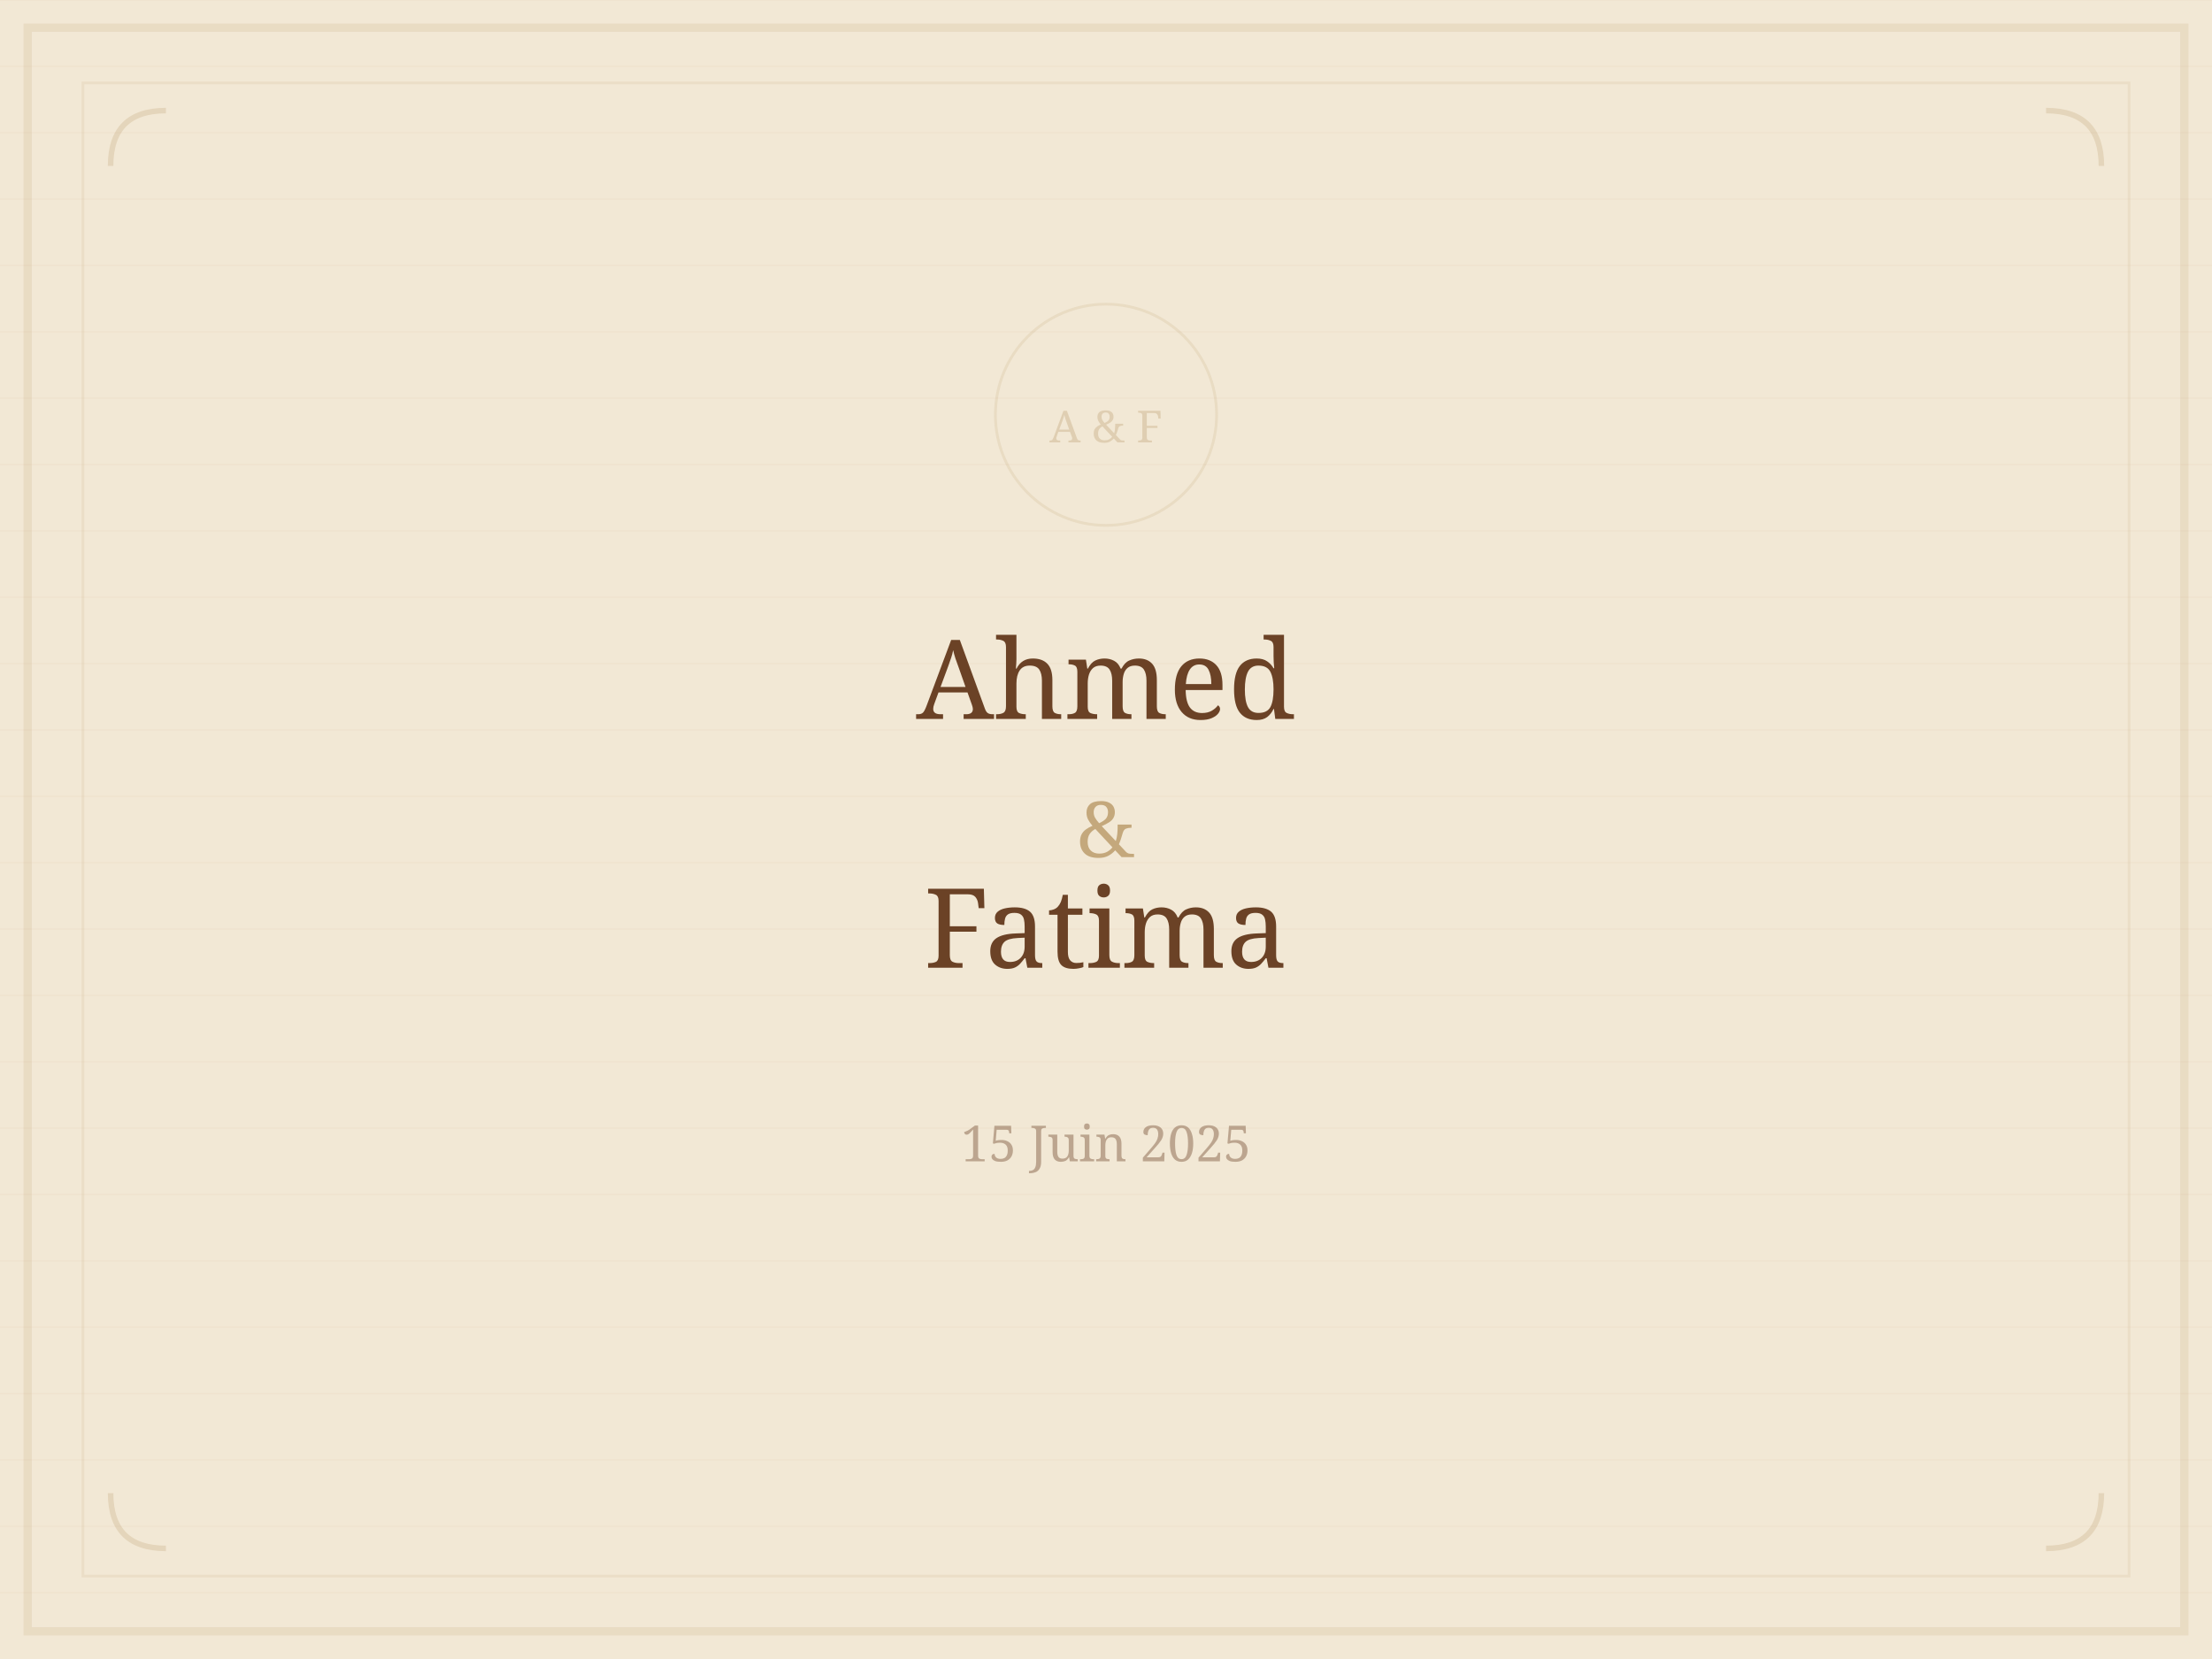
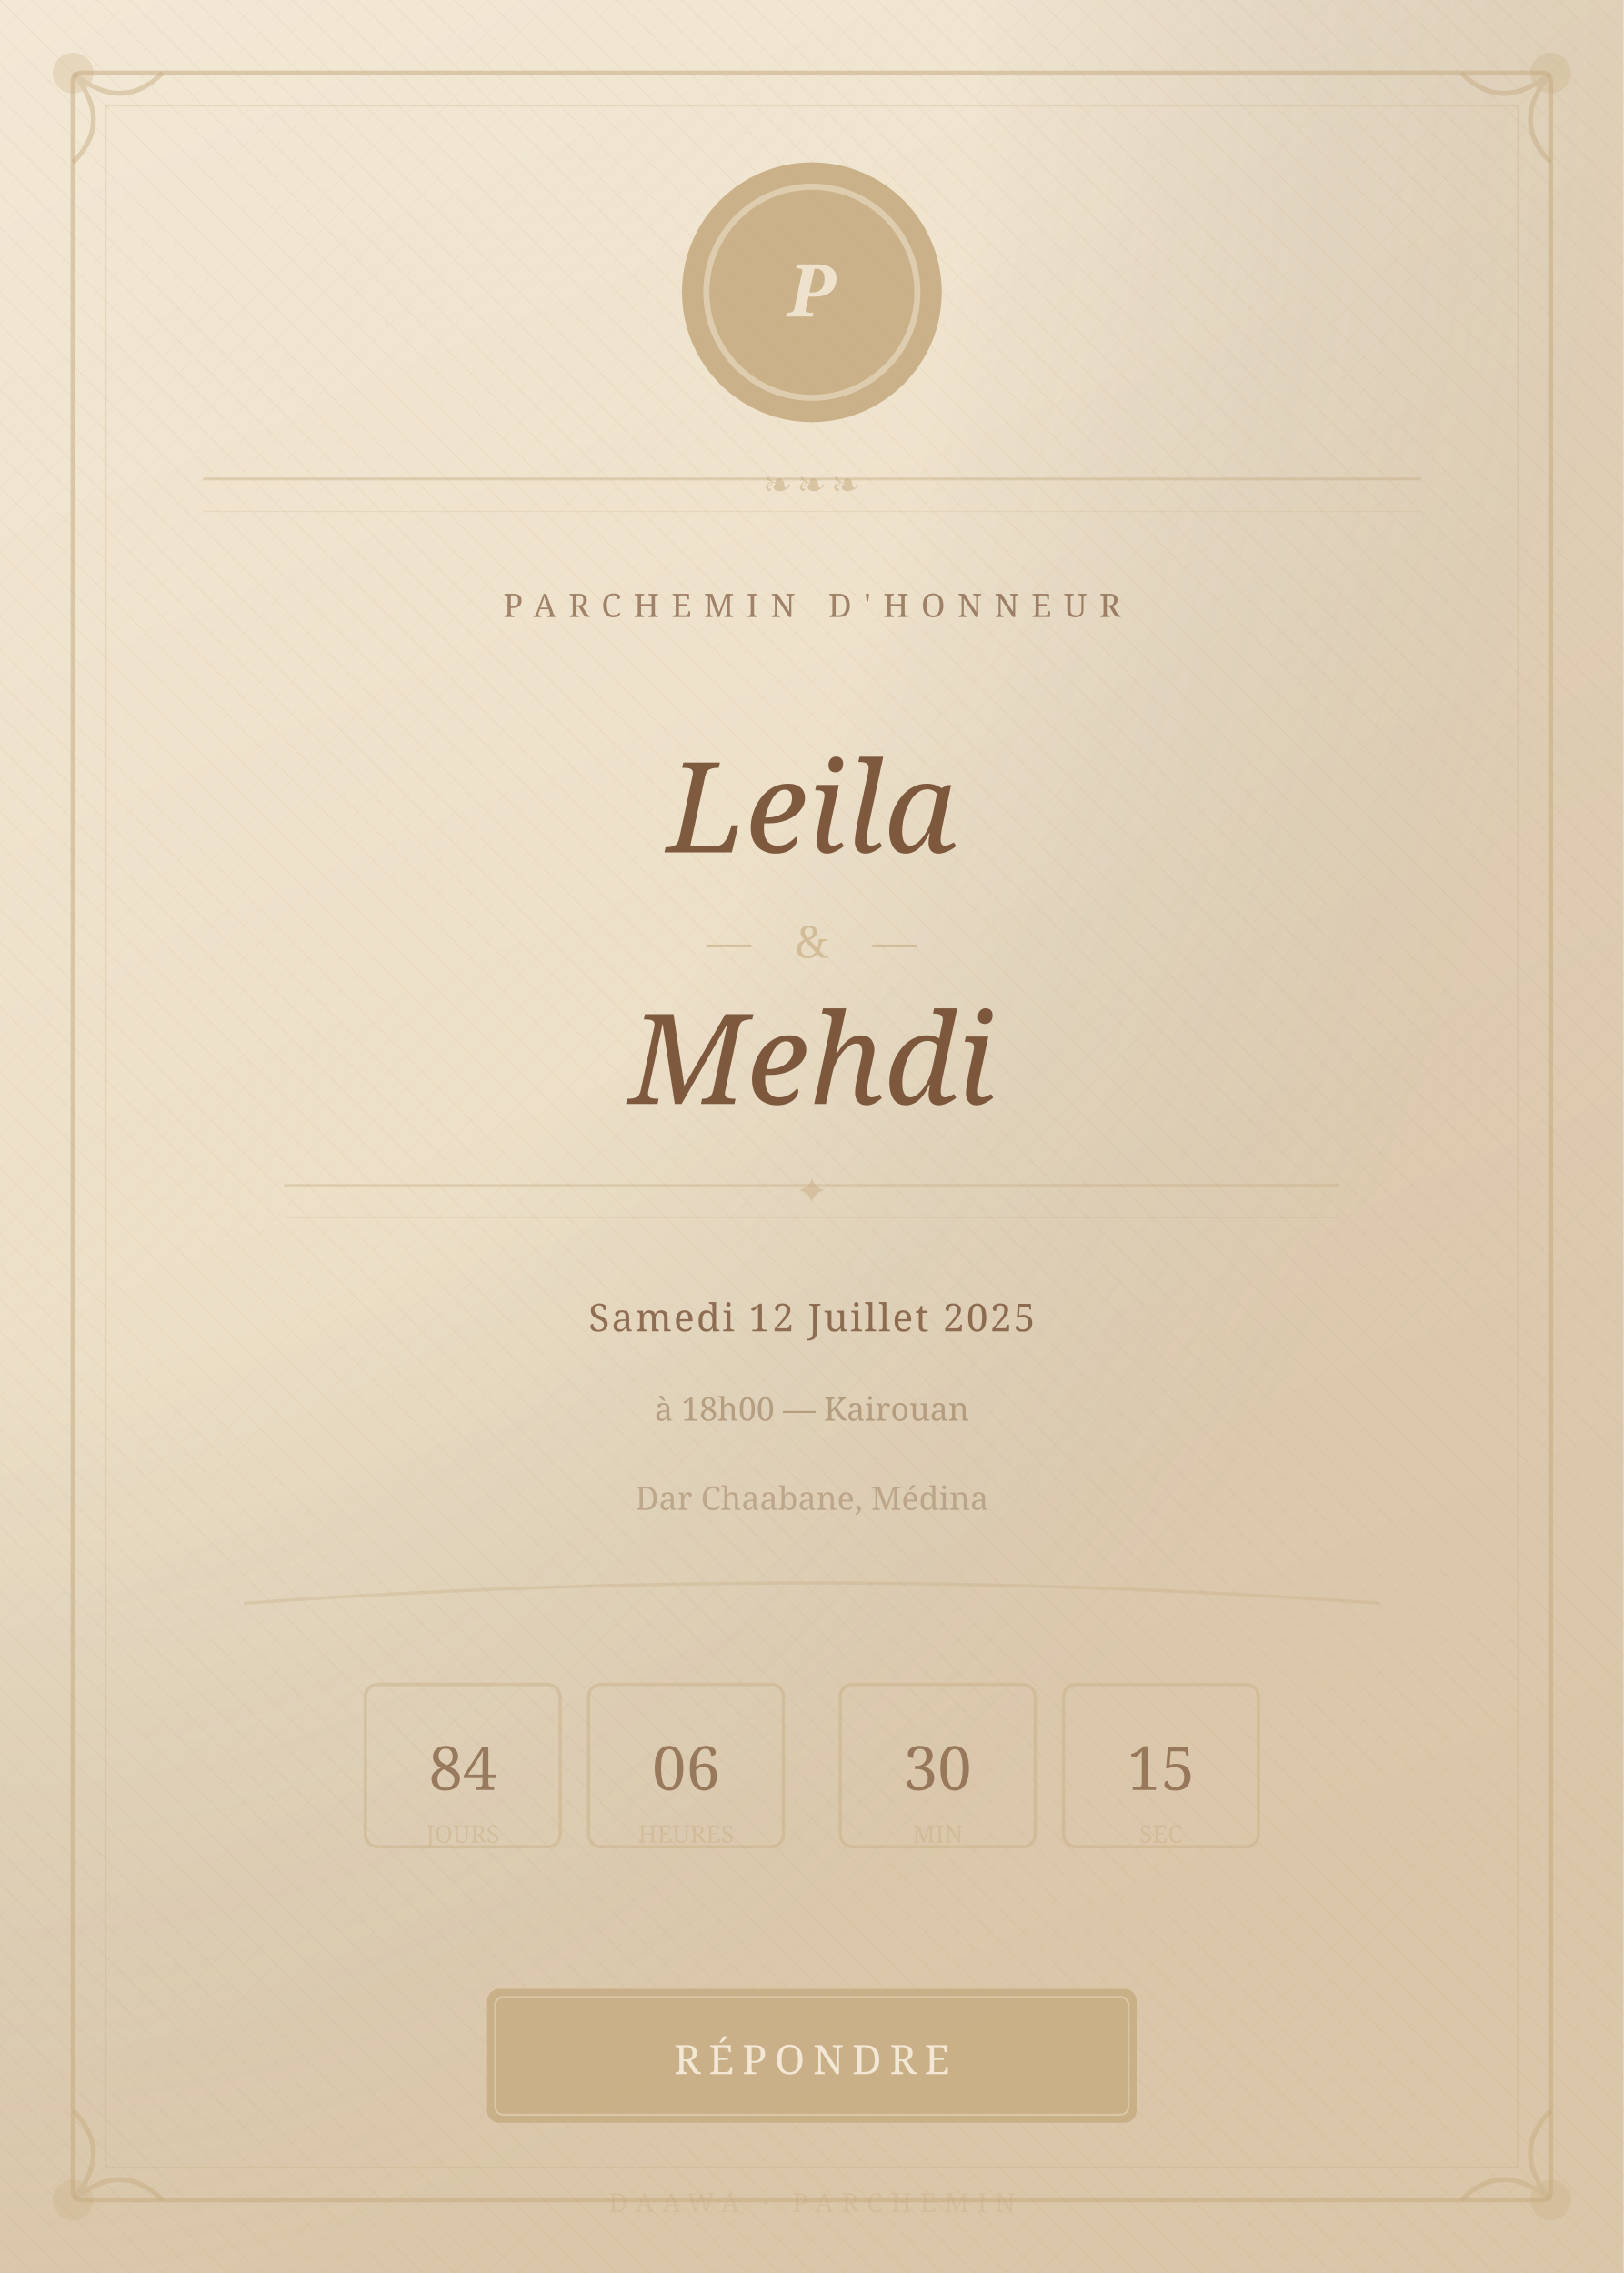
- <svg xmlns="http://www.w3.org/2000/svg" viewBox="0 0 400 300" width="400" height="300">
-   <rect width="400" height="300" fill="#F2E8D5" />
-   <line x1="0" y1="0" x2="400" y2="0" stroke="#C4A87C" stroke-width="0.2" opacity="0.08" />
-   <line x1="0" y1="12" x2="400" y2="12" stroke="#C4A87C" stroke-width="0.2" opacity="0.08" />
-   <line x1="0" y1="24" x2="400" y2="24" stroke="#C4A87C" stroke-width="0.2" opacity="0.08" />
-   <line x1="0" y1="36" x2="400" y2="36" stroke="#C4A87C" stroke-width="0.2" opacity="0.08" />
-   <line x1="0" y1="48" x2="400" y2="48" stroke="#C4A87C" stroke-width="0.2" opacity="0.08" />
-   <line x1="0" y1="60" x2="400" y2="60" stroke="#C4A87C" stroke-width="0.2" opacity="0.08" />
-   <line x1="0" y1="72" x2="400" y2="72" stroke="#C4A87C" stroke-width="0.2" opacity="0.08" />
-   <line x1="0" y1="84" x2="400" y2="84" stroke="#C4A87C" stroke-width="0.2" opacity="0.08" />
-   <line x1="0" y1="96" x2="400" y2="96" stroke="#C4A87C" stroke-width="0.2" opacity="0.08" />
-   <line x1="0" y1="108" x2="400" y2="108" stroke="#C4A87C" stroke-width="0.2" opacity="0.08" />
-   <line x1="0" y1="120" x2="400" y2="120" stroke="#C4A87C" stroke-width="0.2" opacity="0.08" />
-   <line x1="0" y1="132" x2="400" y2="132" stroke="#C4A87C" stroke-width="0.2" opacity="0.08" />
-   <line x1="0" y1="144" x2="400" y2="144" stroke="#C4A87C" stroke-width="0.2" opacity="0.08" />
-   <line x1="0" y1="156" x2="400" y2="156" stroke="#C4A87C" stroke-width="0.2" opacity="0.08" />
-   <line x1="0" y1="168" x2="400" y2="168" stroke="#C4A87C" stroke-width="0.2" opacity="0.08" />
-   <line x1="0" y1="180" x2="400" y2="180" stroke="#C4A87C" stroke-width="0.2" opacity="0.08" />
-   <line x1="0" y1="192" x2="400" y2="192" stroke="#C4A87C" stroke-width="0.2" opacity="0.08" />
-   <line x1="0" y1="204" x2="400" y2="204" stroke="#C4A87C" stroke-width="0.2" opacity="0.08" />
-   <line x1="0" y1="216" x2="400" y2="216" stroke="#C4A87C" stroke-width="0.2" opacity="0.08" />
-   <line x1="0" y1="228" x2="400" y2="228" stroke="#C4A87C" stroke-width="0.2" opacity="0.08" />
-   <line x1="0" y1="240" x2="400" y2="240" stroke="#C4A87C" stroke-width="0.2" opacity="0.08" />
-   <line x1="0" y1="252" x2="400" y2="252" stroke="#C4A87C" stroke-width="0.2" opacity="0.08" />
-   <line x1="0" y1="264" x2="400" y2="264" stroke="#C4A87C" stroke-width="0.2" opacity="0.08" />
-   <line x1="0" y1="276" x2="400" y2="276" stroke="#C4A87C" stroke-width="0.2" opacity="0.08" />
-   <line x1="0" y1="288" x2="400" y2="288" stroke="#C4A87C" stroke-width="0.2" opacity="0.08" />
-   <rect x="5" y="5" width="390" height="290" rx="0" fill="none" stroke="#C4A87C" stroke-width="1.5" opacity="0.2" />
-   <rect x="15" y="15" width="370" height="270" rx="0" fill="none" stroke="#C4A87C" stroke-width="0.5" opacity="0.15" />
-   <path d="M20,30 Q20,20 30,20" fill="none" stroke="#C4A87C" stroke-width="1" opacity="0.3" />
-   <path d="M380,30 Q380,20 370,20" fill="none" stroke="#C4A87C" stroke-width="1" opacity="0.3" />
-   <path d="M20,270 Q20,280 30,280" fill="none" stroke="#C4A87C" stroke-width="1" opacity="0.3" />
-   <path d="M380,270 Q380,280 370,280" fill="none" stroke="#C4A87C" stroke-width="1" opacity="0.3" />
-   <circle cx="200" cy="75" r="20" fill="none" stroke="#C4A87C" stroke-width="0.5" opacity="0.2" />
-   <text x="200" y="80" text-anchor="middle" font-family="Georgia,serif" font-size="8" fill="#C4A87C" opacity="0.4">A &amp; F</text>
-   <text x="200" y="130" text-anchor="middle" font-family="Georgia,serif" font-size="20" fill="#6B4226">Ahmed</text>
-   <text x="200" y="155" text-anchor="middle" font-family="Georgia,serif" font-size="14" fill="#C4A87C">&amp;</text>
-   <text x="200" y="175" text-anchor="middle" font-family="Georgia,serif" font-size="20" fill="#6B4226">Fatima</text>
-   <text x="200" y="210" text-anchor="middle" font-family="Georgia,serif" font-size="9" fill="#6B4226" opacity="0.4">15 Juin 2025</text>
+ <svg xmlns="http://www.w3.org/2000/svg" viewBox="0 0 400 560" width="400" height="560">
+   <defs>
+     <linearGradient id="bg" x1="0" y1="0" x2="0.3" y2="1">
+       <stop offset="0%" stop-color="#F2E8D5" />
+       <stop offset="100%" stop-color="#E8D8BC" />
+     </linearGradient>
+     <pattern id="parchment" x="0" y="0" width="8" height="8" patternUnits="userSpaceOnUse">
+       <line x1="0" y1="0" x2="8" y2="8" stroke="#C4A87C" stroke-width="0.2" opacity="0.15" />
+       <line x1="8" y1="0" x2="0" y2="8" stroke="#C4A87C" stroke-width="0.2" opacity="0.08" />
+     </pattern>
+     <filter id="aged">
+       <feTurbulence type="fractalNoise" baseFrequency="0.9" numOctaves="4" result="noise" />
+       <feColorMatrix type="saturate" values="0" in="noise" result="grayNoise" />
+       <feBlend in="SourceGraphic" in2="grayNoise" mode="multiply" result="blend" />
+       <feComposite in="blend" in2="SourceGraphic" operator="in" />
+     </filter>
+   </defs>
+   <rect width="400" height="560" fill="url(#bg)" />
+   <rect width="400" height="560" fill="url(#parchment)" />
+   <radialGradient id="vignette" cx="0" cy="0" r="1" gradientUnits="objectBoundingBox">
+     <stop offset="60%" stop-color="transparent" />
+     <stop offset="100%" stop-color="#8B5E3A" stop-opacity="0.15" />
+   </radialGradient>
+   <rect width="400" height="560" fill="url(#vignette)" />
+   <rect x="18" y="18" width="364" height="524" fill="none" stroke="#C4A87C" stroke-width="1.2" opacity="0.5" rx="2" />
+   <rect x="26" y="26" width="348" height="508" fill="none" stroke="#C4A87C" stroke-width="0.5" opacity="0.25" rx="1" />
+   <g opacity="0.45">
+     <path d="M18 18 Q30 28 40 18" fill="none" stroke="#C4A87C" stroke-width="1.2" />
+     <path d="M18 18 Q28 30 18 40" fill="none" stroke="#C4A87C" stroke-width="1.2" />
+     <circle cx="18" cy="18" r="5" fill="#C4A87C" opacity="0.6" />
+     <path d="M382 18 Q370 28 360 18" fill="none" stroke="#C4A87C" stroke-width="1.2" />
+     <path d="M382 18 Q372 30 382 40" fill="none" stroke="#C4A87C" stroke-width="1.2" />
+     <circle cx="382" cy="18" r="5" fill="#C4A87C" opacity="0.6" />
+     <path d="M18 542 Q30 532 40 542" fill="none" stroke="#C4A87C" stroke-width="1.2" />
+     <path d="M18 542 Q28 530 18 520" fill="none" stroke="#C4A87C" stroke-width="1.2" />
+     <circle cx="18" cy="542" r="5" fill="#C4A87C" opacity="0.6" />
+     <path d="M382 542 Q370 532 360 542" fill="none" stroke="#C4A87C" stroke-width="1.2" />
+     <path d="M382 542 Q372 530 382 520" fill="none" stroke="#C4A87C" stroke-width="1.2" />
+     <circle cx="382" cy="542" r="5" fill="#C4A87C" opacity="0.6" />
+   </g>
+   <circle cx="200" cy="72" r="32" fill="#C4A87C" opacity="0.85" />
+   <circle cx="200" cy="72" r="26" fill="none" stroke="#F2E8D5" stroke-width="1.5" opacity="0.5" />
+   <text x="200" y="78" text-anchor="middle" font-family="Georgia,serif" font-size="18" fill="#F2E8D5" opacity="0.9" font-weight="bold" font-style="italic">P</text>
+   <line x1="50" y1="118" x2="350" y2="118" stroke="#C4A87C" stroke-width="0.7" opacity="0.4" />
+   <text x="200" y="122" text-anchor="middle" font-family="serif" font-size="8" fill="#C4A87C" opacity="0.5">❧ ❧ ❧</text>
+   <line x1="50" y1="126" x2="350" y2="126" stroke="#C4A87C" stroke-width="0.3" opacity="0.2" />
+   <text x="200" y="152" text-anchor="middle" font-family="Georgia,serif" font-size="8" fill="#6B4226" opacity="0.6" letter-spacing="3">PARCHEMIN D'HONNEUR</text>
+   <text x="200" y="210" text-anchor="middle" font-family="Georgia,serif" font-size="31" fill="#6B4226" font-weight="400" font-style="italic" opacity="0.85">Leila</text>
+   <text x="200" y="236" text-anchor="middle" font-family="Georgia,serif" font-size="11" fill="#C4A87C" opacity="0.6" letter-spacing="4">— &amp; —</text>
+   <text x="200" y="272" text-anchor="middle" font-family="Georgia,serif" font-size="31" fill="#6B4226" font-weight="400" font-style="italic" opacity="0.85">Mehdi</text>
+   <line x1="70" y1="292" x2="330" y2="292" stroke="#C4A87C" stroke-width="0.6" opacity="0.35" />
+   <text x="200" y="296" text-anchor="middle" font-family="serif" font-size="8" fill="#C4A87C" opacity="0.45">✦</text>
+   <line x1="70" y1="300" x2="330" y2="300" stroke="#C4A87C" stroke-width="0.3" opacity="0.2" />
+   <text x="200" y="328" text-anchor="middle" font-family="Georgia,serif" font-size="9.5" fill="#6B4226" opacity="0.7" letter-spacing="0.5">Samedi 12 Juillet 2025</text>
+   <text x="200" y="350" text-anchor="middle" font-family="Georgia,serif" font-size="8" fill="#8B6B4A" opacity="0.5">à 18h00 — Kairouan</text>
+   <text x="200" y="372" text-anchor="middle" font-family="Georgia,serif" font-size="8" fill="#8B6B4A" opacity="0.4">Dar Chaabane, Médina</text>
+   <path d="M60 395 Q200 385 340 395" fill="none" stroke="#C4A87C" stroke-width="0.8" opacity="0.3" />
+   <g transform="translate(200,435)" opacity="0.75">
+     <rect x="-110" y="-20" width="48" height="40" rx="3" fill="none" stroke="#C4A87C" stroke-width="0.8" opacity="0.5" />
+     <rect x="-55" y="-20" width="48" height="40" rx="3" fill="none" stroke="#C4A87C" stroke-width="0.8" opacity="0.5" />
+     <rect x="7" y="-20" width="48" height="40" rx="3" fill="none" stroke="#C4A87C" stroke-width="0.8" opacity="0.5" />
+     <rect x="62" y="-20" width="48" height="40" rx="3" fill="none" stroke="#C4A87C" stroke-width="0.8" opacity="0.5" />
+     <text x="-86" y="6" text-anchor="middle" font-family="Georgia,serif" font-size="15" fill="#6B4226" opacity="0.8">84</text>
+     <text x="-31" y="6" text-anchor="middle" font-family="Georgia,serif" font-size="15" fill="#6B4226" opacity="0.8">06</text>
+     <text x="31" y="6" text-anchor="middle" font-family="Georgia,serif" font-size="15" fill="#6B4226" opacity="0.8">30</text>
+     <text x="86" y="6" text-anchor="middle" font-family="Georgia,serif" font-size="15" fill="#6B4226" opacity="0.8">15</text>
+     <text x="-86" y="19" text-anchor="middle" font-family="serif" font-size="6" fill="#C4A87C" opacity="0.5">JOURS</text>
+     <text x="-31" y="19" text-anchor="middle" font-family="serif" font-size="6" fill="#C4A87C" opacity="0.5">HEURES</text>
+     <text x="31" y="19" text-anchor="middle" font-family="serif" font-size="6" fill="#C4A87C" opacity="0.5">MIN</text>
+     <text x="86" y="19" text-anchor="middle" font-family="serif" font-size="6" fill="#C4A87C" opacity="0.5">SEC</text>
+   </g>
+   <rect x="120" y="490" width="160" height="33" rx="3" fill="#C4A87C" opacity="0.75" />
+   <rect x="122" y="492" width="156" height="29" rx="2" fill="none" stroke="#F2E8D5" stroke-width="0.5" opacity="0.4" />
+   <text x="200" y="511" text-anchor="middle" font-family="Georgia,serif" font-size="10" fill="#F2E8D5" letter-spacing="2">RÉPONDRE</text>
+   <text x="200" y="545" text-anchor="middle" font-family="serif" font-size="6.5" fill="#C4A87C" opacity="0.3" letter-spacing="2">DAAWA · PARCHEMIN</text>
</svg>
